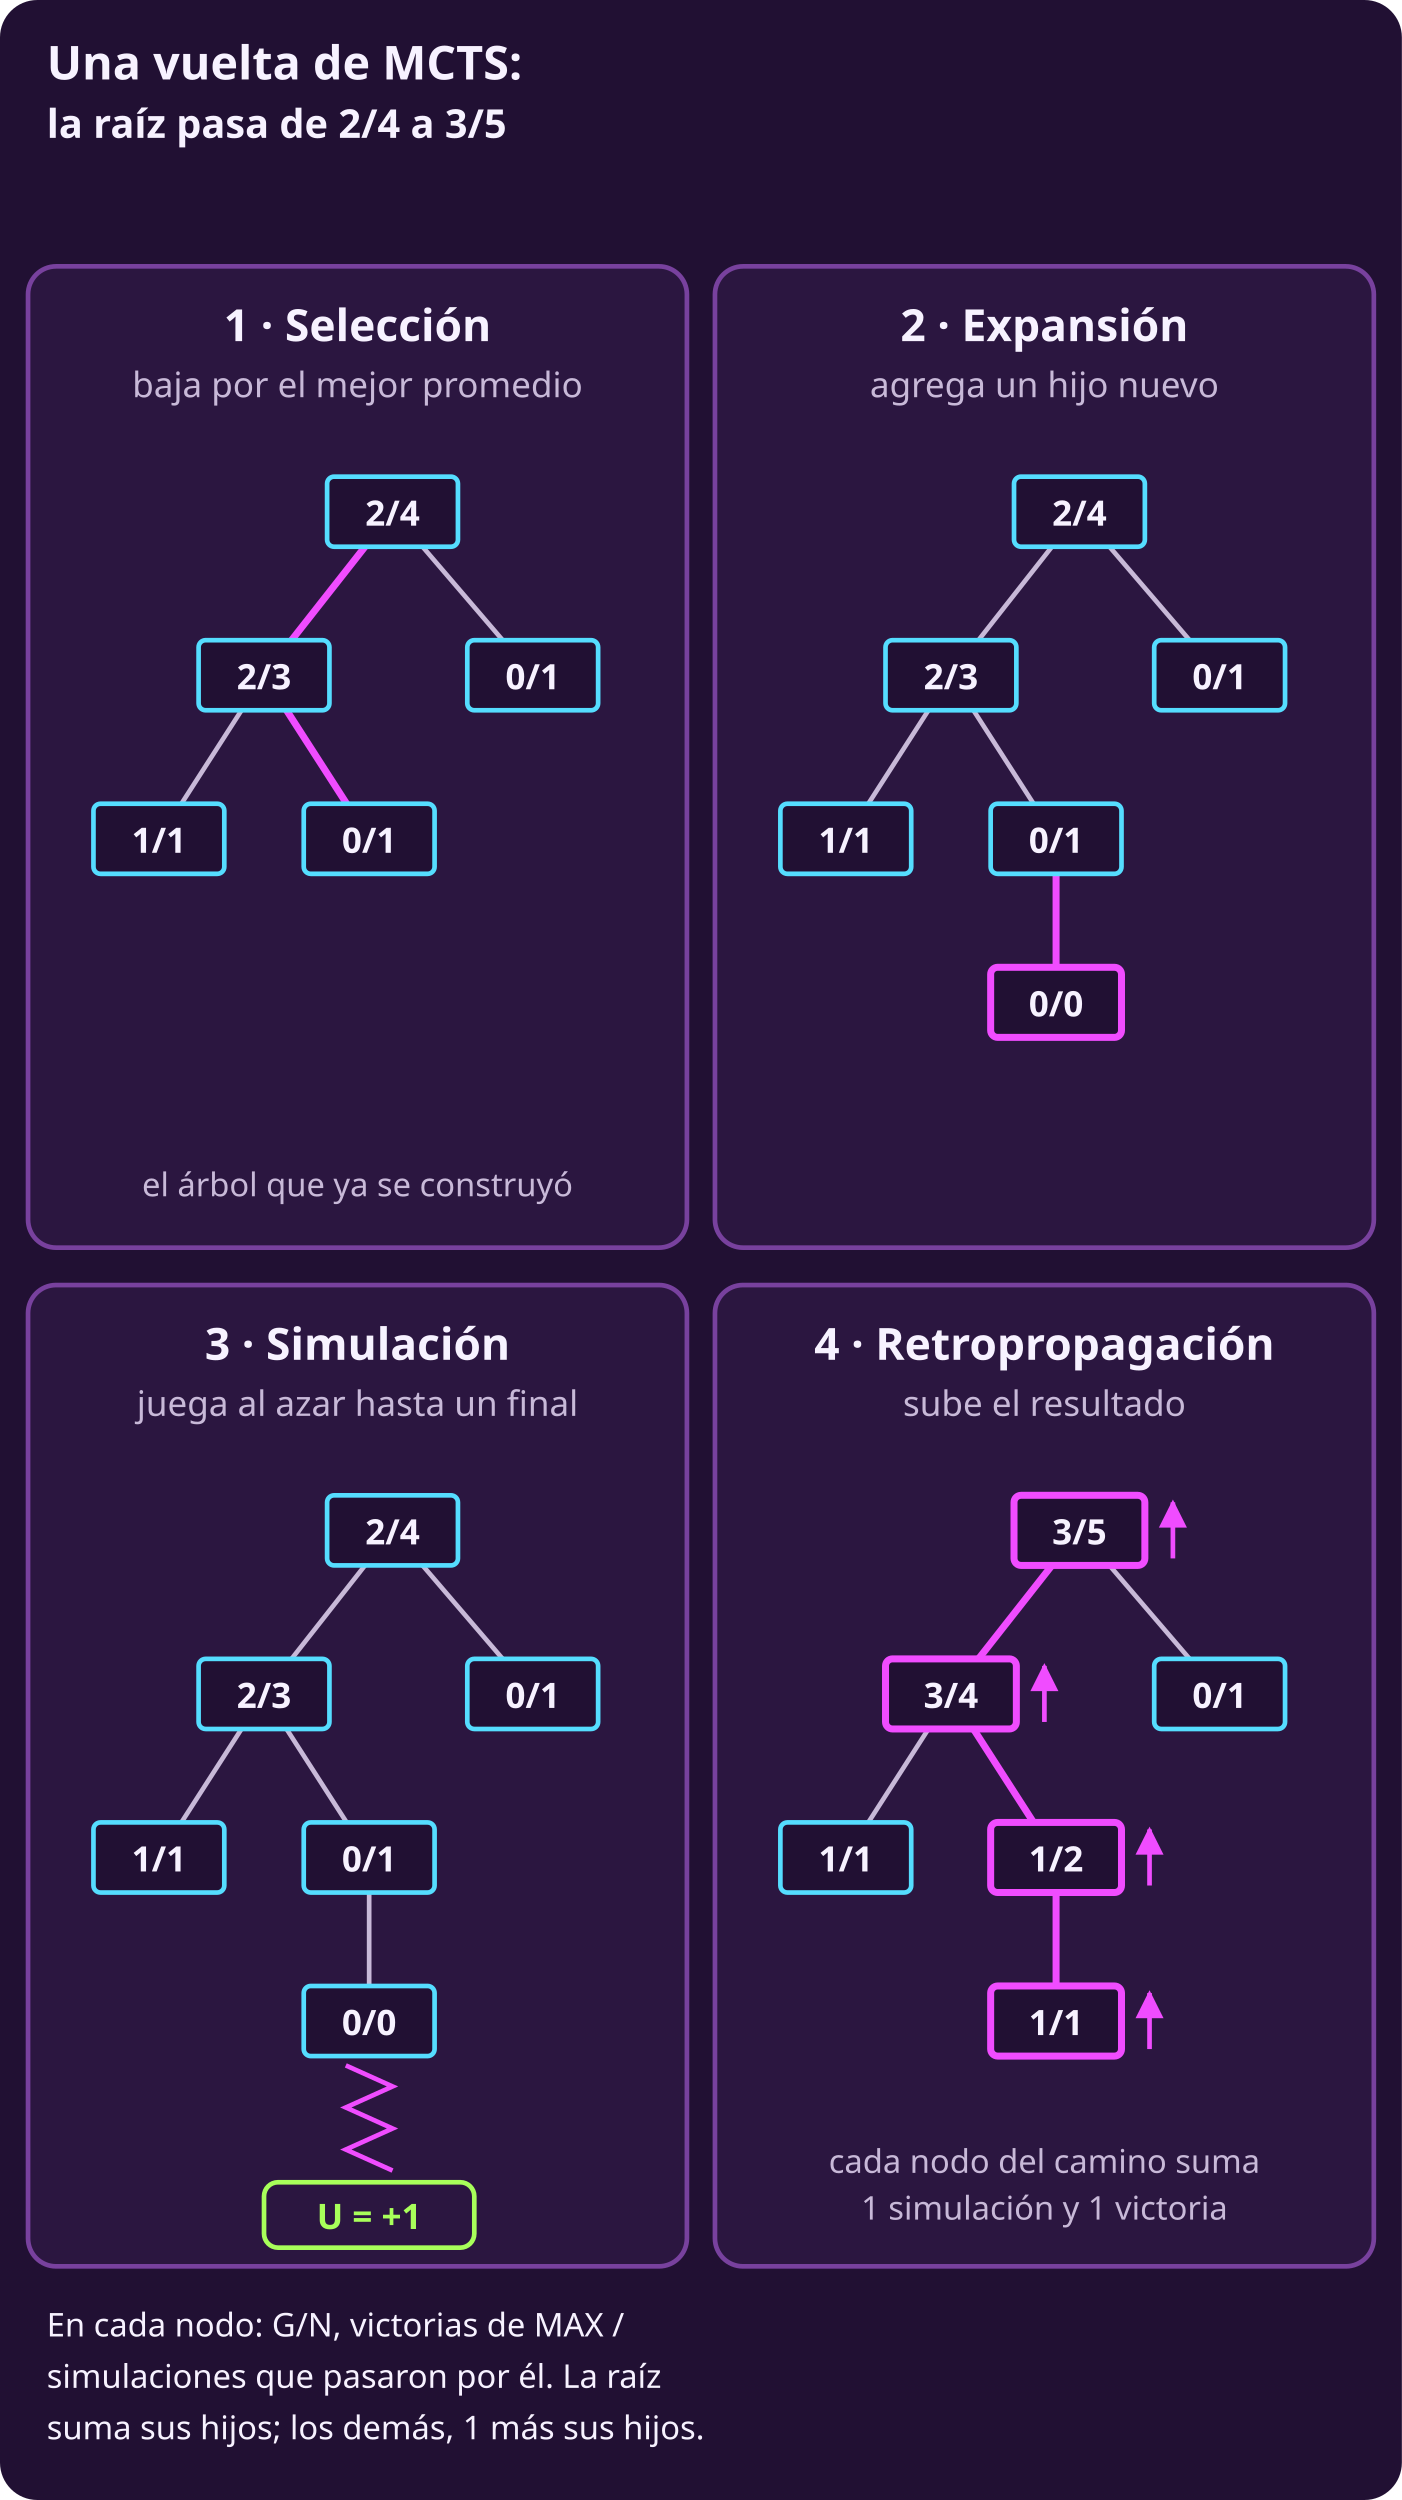
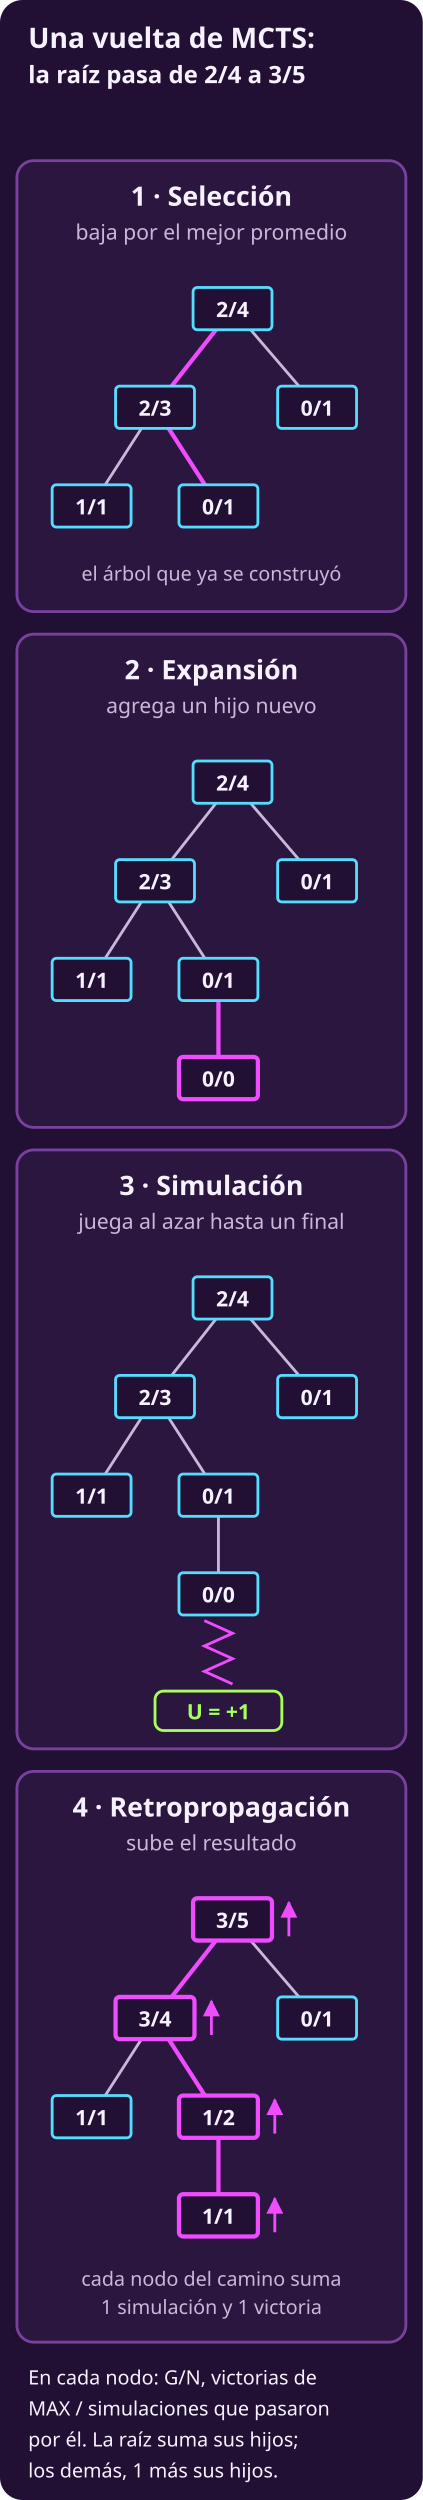
- <svg xmlns="http://www.w3.org/2000/svg" width="600" height="1070" viewBox="0 0 600 1070" role="img" aria-label="Cuatro paneles con el mismo árbol; cada nodo dice G/N: victorias de MAX entre simulaciones que pasaron por él. La raíz no simula: sus cuentas son la suma de las de sus hijos; cada otro nodo, su propia simulación más las de sus hijos. 1, selección: desde la raíz, 2/4, se baja por el camino resaltado eligiendo en cada nodo al hijo de mejor promedio para quien mueve ahí: MAX en la raíz elige 2/3; MIN en ese nodo elige 0/1, donde MAX ganó menos. 2, expansión: se agrega un hijo nuevo, 0/0. 3, simulación: desde ese hijo se juega una partida al azar hasta un final, que aquí gana MAX, U = +1. 4, retropropagación: cada nodo del camino suma una simulación y, como ganó MAX, una victoria: 2/4 pasa a 3/5, 2/3 pasa a 3/4, 0/1 pasa a 1/2, 0/0 pasa a 1/1.">
-   <rect x="0" y="0" width="600" height="1070" rx="16" fill="#211033" />
+ <svg xmlns="http://www.w3.org/2000/svg" width="300" height="1774" viewBox="0 0 300 1774" role="img" aria-label="Cuatro paneles con el mismo árbol; cada nodo dice G/N: victorias de MAX entre simulaciones que pasaron por él. La raíz no simula: sus cuentas son la suma de las de sus hijos; cada otro nodo, su propia simulación más las de sus hijos. 1, selección: desde la raíz, 2/4, se baja por el camino resaltado eligiendo en cada nodo al hijo de mejor promedio para quien mueve ahí: MAX en la raíz elige 2/3; MIN en ese nodo elige 0/1, donde MAX ganó menos. 2, expansión: se agrega un hijo nuevo, 0/0. 3, simulación: desde ese hijo se juega una partida al azar hasta un final, que aquí gana MAX, U = +1. 4, retropropagación: cada nodo del camino suma una simulación y, como ganó MAX, una victoria: 2/4 pasa a 3/5, 2/3 pasa a 3/4, 0/1 pasa a 1/2, 0/0 pasa a 1/1.">
+   <rect x="0" y="0" width="300" height="1774" rx="16" fill="#211033" />
  <defs>
    <marker id="p" viewBox="0 0 10 10" refX="9" refY="5" markerWidth="6" markerHeight="6" orient="auto-start-reverse">
      <path d="M 0 0 L 10 5 L 0 10 z" fill="#f04cff" />
    </marker>
    <marker id="s" viewBox="0 0 10 10" refX="9" refY="5" markerWidth="6" markerHeight="6" orient="auto-start-reverse">
      <path d="M 0 0 L 10 5 L 0 10 z" fill="#c8b9d8" />
    </marker>
  </defs>
  <text x="20" y="34" fill="#f7f2ff" font-family="system-ui, sans-serif" font-size="20" font-weight="700" text-anchor="start">Una vuelta de MCTS:</text>
  <text x="20" y="59" fill="#f7f2ff" font-family="system-ui, sans-serif" font-size="17" font-weight="700" text-anchor="start">la raíz pasa de 2/4 a 3/5</text>
-   <rect x="12" y="114" width="282" height="420" rx="12" fill="#2b1640" stroke="#78419e" stroke-width="2" />
-   <text x="153.0" y="146" fill="#f7f2ff" font-family="system-ui, sans-serif" font-size="19" font-weight="700" text-anchor="middle">1 · Selección</text>
-   <text x="153.0" y="170" fill="#c8b9d8" font-family="system-ui, sans-serif" font-size="15" font-weight="normal" text-anchor="middle">baja por el mejor promedio</text>
-   <line x1="168.0" y1="219" x2="113.0" y2="289" stroke="#f04cff" stroke-width="3" />
-   <line x1="168.0" y1="219" x2="228.0" y2="289" stroke="#c8b9d8" stroke-width="2" />
-   <line x1="113.0" y1="289" x2="68.0" y2="359" stroke="#c8b9d8" stroke-width="2" />
-   <line x1="113.0" y1="289" x2="158.0" y2="359" stroke="#f04cff" stroke-width="3" />
-   <rect x="140.0" y="204.0" width="56" height="30" rx="3" fill="#211033" stroke="#55ddff" stroke-width="2" />
-   <text x="168.0" y="225" fill="#f7f2ff" font-family="system-ui, sans-serif" font-size="15" font-weight="700" text-anchor="middle">2/4</text>
-   <rect x="85.0" y="274.0" width="56" height="30" rx="3" fill="#211033" stroke="#55ddff" stroke-width="2" />
-   <text x="113.0" y="295" fill="#f7f2ff" font-family="system-ui, sans-serif" font-size="15" font-weight="700" text-anchor="middle">2/3</text>
-   <rect x="200.0" y="274.0" width="56" height="30" rx="3" fill="#211033" stroke="#55ddff" stroke-width="2" />
-   <text x="228.0" y="295" fill="#f7f2ff" font-family="system-ui, sans-serif" font-size="15" font-weight="700" text-anchor="middle">0/1</text>
-   <rect x="40.0" y="344.0" width="56" height="30" rx="3" fill="#211033" stroke="#55ddff" stroke-width="2" />
-   <text x="68.0" y="365" fill="#f7f2ff" font-family="system-ui, sans-serif" font-size="15" font-weight="700" text-anchor="middle">1/1</text>
-   <rect x="130.0" y="344.0" width="56" height="30" rx="3" fill="#211033" stroke="#55ddff" stroke-width="2" />
-   <text x="158.0" y="365" fill="#f7f2ff" font-family="system-ui, sans-serif" font-size="15" font-weight="700" text-anchor="middle">0/1</text>
-   <text x="153.0" y="512" fill="#c8b9d8" font-family="system-ui, sans-serif" font-size="14" font-weight="normal" text-anchor="middle">el árbol que ya se construyó</text>
-   <rect x="306" y="114" width="282" height="420" rx="12" fill="#2b1640" stroke="#78419e" stroke-width="2" />
-   <text x="447.0" y="146" fill="#f7f2ff" font-family="system-ui, sans-serif" font-size="19" font-weight="700" text-anchor="middle">2 · Expansión</text>
-   <text x="447.0" y="170" fill="#c8b9d8" font-family="system-ui, sans-serif" font-size="15" font-weight="normal" text-anchor="middle">agrega un hijo nuevo</text>
-   <line x1="462.0" y1="219" x2="407.0" y2="289" stroke="#c8b9d8" stroke-width="2" />
-   <line x1="462.0" y1="219" x2="522.0" y2="289" stroke="#c8b9d8" stroke-width="2" />
-   <line x1="407.0" y1="289" x2="362.0" y2="359" stroke="#c8b9d8" stroke-width="2" />
-   <line x1="407.0" y1="289" x2="452.0" y2="359" stroke="#c8b9d8" stroke-width="2" />
-   <line x1="452.0" y1="359" x2="452.0" y2="429" stroke="#f04cff" stroke-width="3" />
-   <rect x="434.0" y="204.0" width="56" height="30" rx="3" fill="#211033" stroke="#55ddff" stroke-width="2" />
-   <text x="462.0" y="225" fill="#f7f2ff" font-family="system-ui, sans-serif" font-size="15" font-weight="700" text-anchor="middle">2/4</text>
-   <rect x="379.0" y="274.0" width="56" height="30" rx="3" fill="#211033" stroke="#55ddff" stroke-width="2" />
-   <text x="407.0" y="295" fill="#f7f2ff" font-family="system-ui, sans-serif" font-size="15" font-weight="700" text-anchor="middle">2/3</text>
-   <rect x="494.0" y="274.0" width="56" height="30" rx="3" fill="#211033" stroke="#55ddff" stroke-width="2" />
-   <text x="522.0" y="295" fill="#f7f2ff" font-family="system-ui, sans-serif" font-size="15" font-weight="700" text-anchor="middle">0/1</text>
-   <rect x="334.0" y="344.0" width="56" height="30" rx="3" fill="#211033" stroke="#55ddff" stroke-width="2" />
-   <text x="362.0" y="365" fill="#f7f2ff" font-family="system-ui, sans-serif" font-size="15" font-weight="700" text-anchor="middle">1/1</text>
-   <rect x="424.0" y="344.0" width="56" height="30" rx="3" fill="#211033" stroke="#55ddff" stroke-width="2" />
-   <text x="452.0" y="365" fill="#f7f2ff" font-family="system-ui, sans-serif" font-size="15" font-weight="700" text-anchor="middle">0/1</text>
-   <rect x="424.0" y="414.0" width="56" height="30" rx="3" fill="#211033" stroke="#f04cff" stroke-width="3" />
-   <text x="452.0" y="435" fill="#f7f2ff" font-family="system-ui, sans-serif" font-size="15" font-weight="700" text-anchor="middle">0/0</text>
-   <rect x="12" y="550" width="282" height="420" rx="12" fill="#2b1640" stroke="#78419e" stroke-width="2" />
-   <text x="153.0" y="582" fill="#f7f2ff" font-family="system-ui, sans-serif" font-size="19" font-weight="700" text-anchor="middle">3 · Simulación</text>
-   <text x="153.0" y="606" fill="#c8b9d8" font-family="system-ui, sans-serif" font-size="15" font-weight="normal" text-anchor="middle">juega al azar hasta un final</text>
-   <line x1="168.0" y1="655" x2="113.0" y2="725" stroke="#c8b9d8" stroke-width="2" />
-   <line x1="168.0" y1="655" x2="228.0" y2="725" stroke="#c8b9d8" stroke-width="2" />
-   <line x1="113.0" y1="725" x2="68.0" y2="795" stroke="#c8b9d8" stroke-width="2" />
-   <line x1="113.0" y1="725" x2="158.0" y2="795" stroke="#c8b9d8" stroke-width="2" />
-   <line x1="158.0" y1="795" x2="158.0" y2="865" stroke="#c8b9d8" stroke-width="2" />
-   <rect x="140.0" y="640.0" width="56" height="30" rx="3" fill="#211033" stroke="#55ddff" stroke-width="2" />
-   <text x="168.0" y="661" fill="#f7f2ff" font-family="system-ui, sans-serif" font-size="15" font-weight="700" text-anchor="middle">2/4</text>
-   <rect x="85.0" y="710.0" width="56" height="30" rx="3" fill="#211033" stroke="#55ddff" stroke-width="2" />
-   <text x="113.0" y="731" fill="#f7f2ff" font-family="system-ui, sans-serif" font-size="15" font-weight="700" text-anchor="middle">2/3</text>
-   <rect x="200.0" y="710.0" width="56" height="30" rx="3" fill="#211033" stroke="#55ddff" stroke-width="2" />
-   <text x="228.0" y="731" fill="#f7f2ff" font-family="system-ui, sans-serif" font-size="15" font-weight="700" text-anchor="middle">0/1</text>
-   <rect x="40.0" y="780.0" width="56" height="30" rx="3" fill="#211033" stroke="#55ddff" stroke-width="2" />
-   <text x="68.0" y="801" fill="#f7f2ff" font-family="system-ui, sans-serif" font-size="15" font-weight="700" text-anchor="middle">1/1</text>
-   <rect x="130.0" y="780.0" width="56" height="30" rx="3" fill="#211033" stroke="#55ddff" stroke-width="2" />
-   <text x="158.0" y="801" fill="#f7f2ff" font-family="system-ui, sans-serif" font-size="15" font-weight="700" text-anchor="middle">0/1</text>
-   <rect x="130.0" y="850.0" width="56" height="30" rx="3" fill="#211033" stroke="#55ddff" stroke-width="2" />
-   <text x="158.0" y="871" fill="#f7f2ff" font-family="system-ui, sans-serif" font-size="15" font-weight="700" text-anchor="middle">0/0</text>
-   <polyline points="148,884 168,893 148,902 168,911 148,920 168,929" fill="none" stroke="#f04cff" stroke-width="2" />
-   <rect x="113.0" y="934.0" width="90" height="28" rx="6" fill="none" stroke="#a8ff5a" stroke-width="2" />
-   <text x="158.0" y="954.0" fill="#a8ff5a" font-family="system-ui, sans-serif" font-size="15" font-weight="700" text-anchor="middle">U = +1</text>
-   <rect x="306" y="550" width="282" height="420" rx="12" fill="#2b1640" stroke="#78419e" stroke-width="2" />
-   <text x="447.0" y="582" fill="#f7f2ff" font-family="system-ui, sans-serif" font-size="19" font-weight="700" text-anchor="middle">4 · Retropropagación</text>
-   <text x="447.0" y="606" fill="#c8b9d8" font-family="system-ui, sans-serif" font-size="15" font-weight="normal" text-anchor="middle">sube el resultado</text>
-   <line x1="462.0" y1="655" x2="407.0" y2="725" stroke="#f04cff" stroke-width="3" />
-   <line x1="462.0" y1="655" x2="522.0" y2="725" stroke="#c8b9d8" stroke-width="2" />
-   <line x1="407.0" y1="725" x2="362.0" y2="795" stroke="#c8b9d8" stroke-width="2" />
-   <line x1="407.0" y1="725" x2="452.0" y2="795" stroke="#f04cff" stroke-width="3" />
-   <line x1="452.0" y1="795" x2="452.0" y2="865" stroke="#f04cff" stroke-width="3" />
-   <rect x="434.0" y="640.0" width="56" height="30" rx="3" fill="#211033" stroke="#f04cff" stroke-width="3" />
-   <text x="462.0" y="661" fill="#f7f2ff" font-family="system-ui, sans-serif" font-size="15" font-weight="700" text-anchor="middle">3/5</text>
-   <rect x="379.0" y="710.0" width="56" height="30" rx="3" fill="#211033" stroke="#f04cff" stroke-width="3" />
-   <text x="407.0" y="731" fill="#f7f2ff" font-family="system-ui, sans-serif" font-size="15" font-weight="700" text-anchor="middle">3/4</text>
-   <rect x="494.0" y="710.0" width="56" height="30" rx="3" fill="#211033" stroke="#55ddff" stroke-width="2" />
-   <text x="522.0" y="731" fill="#f7f2ff" font-family="system-ui, sans-serif" font-size="15" font-weight="700" text-anchor="middle">0/1</text>
-   <rect x="334.0" y="780.0" width="56" height="30" rx="3" fill="#211033" stroke="#55ddff" stroke-width="2" />
-   <text x="362.0" y="801" fill="#f7f2ff" font-family="system-ui, sans-serif" font-size="15" font-weight="700" text-anchor="middle">1/1</text>
-   <rect x="424.0" y="780.0" width="56" height="30" rx="3" fill="#211033" stroke="#f04cff" stroke-width="3" />
-   <text x="452.0" y="801" fill="#f7f2ff" font-family="system-ui, sans-serif" font-size="15" font-weight="700" text-anchor="middle">1/2</text>
-   <rect x="424.0" y="850.0" width="56" height="30" rx="3" fill="#211033" stroke="#f04cff" stroke-width="3" />
-   <text x="452.0" y="871" fill="#f7f2ff" font-family="system-ui, sans-serif" font-size="15" font-weight="700" text-anchor="middle">1/1</text>
-   <line x1="492.0" y1="877" x2="492.0" y2="853" stroke="#f04cff" stroke-width="2" marker-end="url(#p)" />
-   <line x1="492.0" y1="807" x2="492.0" y2="783" stroke="#f04cff" stroke-width="2" marker-end="url(#p)" />
-   <line x1="447.0" y1="737" x2="447.0" y2="713" stroke="#f04cff" stroke-width="2" marker-end="url(#p)" />
-   <line x1="502.0" y1="667" x2="502.0" y2="643" stroke="#f04cff" stroke-width="2" marker-end="url(#p)" />
-   <text x="447.0" y="930" fill="#c8b9d8" font-family="system-ui, sans-serif" font-size="14" font-weight="normal" text-anchor="middle">cada nodo del camino suma</text>
-   <text x="447.0" y="950" fill="#c8b9d8" font-family="system-ui, sans-serif" font-size="14" font-weight="normal" text-anchor="middle">1 simulación y 1 victoria</text>
-   <text x="20" y="1000" fill="#f7f2ff" font-family="system-ui, sans-serif" font-size="14" font-weight="normal" text-anchor="start">En cada nodo: G/N, victorias de MAX /</text>
-   <text x="20" y="1022" fill="#f7f2ff" font-family="system-ui, sans-serif" font-size="14" font-weight="normal" text-anchor="start">simulaciones que pasaron por él. La raíz</text>
-   <text x="20" y="1044" fill="#f7f2ff" font-family="system-ui, sans-serif" font-size="14" font-weight="normal" text-anchor="start">suma sus hijos; los demás, 1 más sus hijos.</text>
+   <rect x="12" y="114" width="276" height="320" rx="12" fill="#2b1640" stroke="#78419e" stroke-width="2" />
+   <text x="150.0" y="146" fill="#f7f2ff" font-family="system-ui, sans-serif" font-size="19" font-weight="700" text-anchor="middle">1 · Selección</text>
+   <text x="150.0" y="170" fill="#c8b9d8" font-family="system-ui, sans-serif" font-size="15" font-weight="normal" text-anchor="middle">baja por el mejor promedio</text>
+   <line x1="165.0" y1="219" x2="110.0" y2="289" stroke="#f04cff" stroke-width="3" />
+   <line x1="165.0" y1="219" x2="225.0" y2="289" stroke="#c8b9d8" stroke-width="2" />
+   <line x1="110.0" y1="289" x2="65.0" y2="359" stroke="#c8b9d8" stroke-width="2" />
+   <line x1="110.0" y1="289" x2="155.0" y2="359" stroke="#f04cff" stroke-width="3" />
+   <rect x="137.0" y="204.0" width="56" height="30" rx="3" fill="#211033" stroke="#55ddff" stroke-width="2" />
+   <text x="165.0" y="225" fill="#f7f2ff" font-family="system-ui, sans-serif" font-size="15" font-weight="700" text-anchor="middle">2/4</text>
+   <rect x="82.0" y="274.0" width="56" height="30" rx="3" fill="#211033" stroke="#55ddff" stroke-width="2" />
+   <text x="110.0" y="295" fill="#f7f2ff" font-family="system-ui, sans-serif" font-size="15" font-weight="700" text-anchor="middle">2/3</text>
+   <rect x="197.0" y="274.0" width="56" height="30" rx="3" fill="#211033" stroke="#55ddff" stroke-width="2" />
+   <text x="225.0" y="295" fill="#f7f2ff" font-family="system-ui, sans-serif" font-size="15" font-weight="700" text-anchor="middle">0/1</text>
+   <rect x="37.0" y="344.0" width="56" height="30" rx="3" fill="#211033" stroke="#55ddff" stroke-width="2" />
+   <text x="65.0" y="365" fill="#f7f2ff" font-family="system-ui, sans-serif" font-size="15" font-weight="700" text-anchor="middle">1/1</text>
+   <rect x="127.0" y="344.0" width="56" height="30" rx="3" fill="#211033" stroke="#55ddff" stroke-width="2" />
+   <text x="155.0" y="365" fill="#f7f2ff" font-family="system-ui, sans-serif" font-size="15" font-weight="700" text-anchor="middle">0/1</text>
+   <text x="150.0" y="412" fill="#c8b9d8" font-family="system-ui, sans-serif" font-size="14" font-weight="normal" text-anchor="middle">el árbol que ya se construyó</text>
+   <rect x="12" y="450" width="276" height="350" rx="12" fill="#2b1640" stroke="#78419e" stroke-width="2" />
+   <text x="150.0" y="482" fill="#f7f2ff" font-family="system-ui, sans-serif" font-size="19" font-weight="700" text-anchor="middle">2 · Expansión</text>
+   <text x="150.0" y="506" fill="#c8b9d8" font-family="system-ui, sans-serif" font-size="15" font-weight="normal" text-anchor="middle">agrega un hijo nuevo</text>
+   <line x1="165.0" y1="555" x2="110.0" y2="625" stroke="#c8b9d8" stroke-width="2" />
+   <line x1="165.0" y1="555" x2="225.0" y2="625" stroke="#c8b9d8" stroke-width="2" />
+   <line x1="110.0" y1="625" x2="65.0" y2="695" stroke="#c8b9d8" stroke-width="2" />
+   <line x1="110.0" y1="625" x2="155.0" y2="695" stroke="#c8b9d8" stroke-width="2" />
+   <line x1="155.0" y1="695" x2="155.0" y2="765" stroke="#f04cff" stroke-width="3" />
+   <rect x="137.0" y="540.0" width="56" height="30" rx="3" fill="#211033" stroke="#55ddff" stroke-width="2" />
+   <text x="165.0" y="561" fill="#f7f2ff" font-family="system-ui, sans-serif" font-size="15" font-weight="700" text-anchor="middle">2/4</text>
+   <rect x="82.0" y="610.0" width="56" height="30" rx="3" fill="#211033" stroke="#55ddff" stroke-width="2" />
+   <text x="110.0" y="631" fill="#f7f2ff" font-family="system-ui, sans-serif" font-size="15" font-weight="700" text-anchor="middle">2/3</text>
+   <rect x="197.0" y="610.0" width="56" height="30" rx="3" fill="#211033" stroke="#55ddff" stroke-width="2" />
+   <text x="225.0" y="631" fill="#f7f2ff" font-family="system-ui, sans-serif" font-size="15" font-weight="700" text-anchor="middle">0/1</text>
+   <rect x="37.0" y="680.0" width="56" height="30" rx="3" fill="#211033" stroke="#55ddff" stroke-width="2" />
+   <text x="65.0" y="701" fill="#f7f2ff" font-family="system-ui, sans-serif" font-size="15" font-weight="700" text-anchor="middle">1/1</text>
+   <rect x="127.0" y="680.0" width="56" height="30" rx="3" fill="#211033" stroke="#55ddff" stroke-width="2" />
+   <text x="155.0" y="701" fill="#f7f2ff" font-family="system-ui, sans-serif" font-size="15" font-weight="700" text-anchor="middle">0/1</text>
+   <rect x="127.0" y="750.0" width="56" height="30" rx="3" fill="#211033" stroke="#f04cff" stroke-width="3" />
+   <text x="155.0" y="771" fill="#f7f2ff" font-family="system-ui, sans-serif" font-size="15" font-weight="700" text-anchor="middle">0/0</text>
+   <rect x="12" y="816" width="276" height="425" rx="12" fill="#2b1640" stroke="#78419e" stroke-width="2" />
+   <text x="150.0" y="848" fill="#f7f2ff" font-family="system-ui, sans-serif" font-size="19" font-weight="700" text-anchor="middle">3 · Simulación</text>
+   <text x="150.0" y="872" fill="#c8b9d8" font-family="system-ui, sans-serif" font-size="15" font-weight="normal" text-anchor="middle">juega al azar hasta un final</text>
+   <line x1="165.0" y1="921" x2="110.0" y2="991" stroke="#c8b9d8" stroke-width="2" />
+   <line x1="165.0" y1="921" x2="225.0" y2="991" stroke="#c8b9d8" stroke-width="2" />
+   <line x1="110.0" y1="991" x2="65.0" y2="1061" stroke="#c8b9d8" stroke-width="2" />
+   <line x1="110.0" y1="991" x2="155.0" y2="1061" stroke="#c8b9d8" stroke-width="2" />
+   <line x1="155.0" y1="1061" x2="155.0" y2="1131" stroke="#c8b9d8" stroke-width="2" />
+   <rect x="137.0" y="906.0" width="56" height="30" rx="3" fill="#211033" stroke="#55ddff" stroke-width="2" />
+   <text x="165.0" y="927" fill="#f7f2ff" font-family="system-ui, sans-serif" font-size="15" font-weight="700" text-anchor="middle">2/4</text>
+   <rect x="82.0" y="976.0" width="56" height="30" rx="3" fill="#211033" stroke="#55ddff" stroke-width="2" />
+   <text x="110.0" y="997" fill="#f7f2ff" font-family="system-ui, sans-serif" font-size="15" font-weight="700" text-anchor="middle">2/3</text>
+   <rect x="197.0" y="976.0" width="56" height="30" rx="3" fill="#211033" stroke="#55ddff" stroke-width="2" />
+   <text x="225.0" y="997" fill="#f7f2ff" font-family="system-ui, sans-serif" font-size="15" font-weight="700" text-anchor="middle">0/1</text>
+   <rect x="37.0" y="1046.0" width="56" height="30" rx="3" fill="#211033" stroke="#55ddff" stroke-width="2" />
+   <text x="65.0" y="1067" fill="#f7f2ff" font-family="system-ui, sans-serif" font-size="15" font-weight="700" text-anchor="middle">1/1</text>
+   <rect x="127.0" y="1046.0" width="56" height="30" rx="3" fill="#211033" stroke="#55ddff" stroke-width="2" />
+   <text x="155.0" y="1067" fill="#f7f2ff" font-family="system-ui, sans-serif" font-size="15" font-weight="700" text-anchor="middle">0/1</text>
+   <rect x="127.0" y="1116.0" width="56" height="30" rx="3" fill="#211033" stroke="#55ddff" stroke-width="2" />
+   <text x="155.0" y="1137" fill="#f7f2ff" font-family="system-ui, sans-serif" font-size="15" font-weight="700" text-anchor="middle">0/0</text>
+   <polyline points="145,1150 165,1159 145,1168 165,1177 145,1186 165,1195" fill="none" stroke="#f04cff" stroke-width="2" />
+   <rect x="110.0" y="1200.0" width="90" height="28" rx="6" fill="none" stroke="#a8ff5a" stroke-width="2" />
+   <text x="155.0" y="1220.0" fill="#a8ff5a" font-family="system-ui, sans-serif" font-size="15" font-weight="700" text-anchor="middle">U = +1</text>
+   <rect x="12" y="1257" width="276" height="405" rx="12" fill="#2b1640" stroke="#78419e" stroke-width="2" />
+   <text x="150.0" y="1289" fill="#f7f2ff" font-family="system-ui, sans-serif" font-size="19" font-weight="700" text-anchor="middle">4 · Retropropagación</text>
+   <text x="150.0" y="1313" fill="#c8b9d8" font-family="system-ui, sans-serif" font-size="15" font-weight="normal" text-anchor="middle">sube el resultado</text>
+   <line x1="165.0" y1="1362" x2="110.0" y2="1432" stroke="#f04cff" stroke-width="3" />
+   <line x1="165.0" y1="1362" x2="225.0" y2="1432" stroke="#c8b9d8" stroke-width="2" />
+   <line x1="110.0" y1="1432" x2="65.0" y2="1502" stroke="#c8b9d8" stroke-width="2" />
+   <line x1="110.0" y1="1432" x2="155.0" y2="1502" stroke="#f04cff" stroke-width="3" />
+   <line x1="155.0" y1="1502" x2="155.0" y2="1572" stroke="#f04cff" stroke-width="3" />
+   <rect x="137.0" y="1347.0" width="56" height="30" rx="3" fill="#211033" stroke="#f04cff" stroke-width="3" />
+   <text x="165.0" y="1368" fill="#f7f2ff" font-family="system-ui, sans-serif" font-size="15" font-weight="700" text-anchor="middle">3/5</text>
+   <rect x="82.0" y="1417.0" width="56" height="30" rx="3" fill="#211033" stroke="#f04cff" stroke-width="3" />
+   <text x="110.0" y="1438" fill="#f7f2ff" font-family="system-ui, sans-serif" font-size="15" font-weight="700" text-anchor="middle">3/4</text>
+   <rect x="197.0" y="1417.0" width="56" height="30" rx="3" fill="#211033" stroke="#55ddff" stroke-width="2" />
+   <text x="225.0" y="1438" fill="#f7f2ff" font-family="system-ui, sans-serif" font-size="15" font-weight="700" text-anchor="middle">0/1</text>
+   <rect x="37.0" y="1487.0" width="56" height="30" rx="3" fill="#211033" stroke="#55ddff" stroke-width="2" />
+   <text x="65.0" y="1508" fill="#f7f2ff" font-family="system-ui, sans-serif" font-size="15" font-weight="700" text-anchor="middle">1/1</text>
+   <rect x="127.0" y="1487.0" width="56" height="30" rx="3" fill="#211033" stroke="#f04cff" stroke-width="3" />
+   <text x="155.0" y="1508" fill="#f7f2ff" font-family="system-ui, sans-serif" font-size="15" font-weight="700" text-anchor="middle">1/2</text>
+   <rect x="127.0" y="1557.0" width="56" height="30" rx="3" fill="#211033" stroke="#f04cff" stroke-width="3" />
+   <text x="155.0" y="1578" fill="#f7f2ff" font-family="system-ui, sans-serif" font-size="15" font-weight="700" text-anchor="middle">1/1</text>
+   <line x1="195.0" y1="1584" x2="195.0" y2="1560" stroke="#f04cff" stroke-width="2" marker-end="url(#p)" />
+   <line x1="195.0" y1="1514" x2="195.0" y2="1490" stroke="#f04cff" stroke-width="2" marker-end="url(#p)" />
+   <line x1="150.0" y1="1444" x2="150.0" y2="1420" stroke="#f04cff" stroke-width="2" marker-end="url(#p)" />
+   <line x1="205.0" y1="1374" x2="205.0" y2="1350" stroke="#f04cff" stroke-width="2" marker-end="url(#p)" />
+   <text x="150.0" y="1622" fill="#c8b9d8" font-family="system-ui, sans-serif" font-size="14" font-weight="normal" text-anchor="middle">cada nodo del camino suma</text>
+   <text x="150.0" y="1642" fill="#c8b9d8" font-family="system-ui, sans-serif" font-size="14" font-weight="normal" text-anchor="middle">1 simulación y 1 victoria</text>
+   <text x="20" y="1692" fill="#f7f2ff" font-family="system-ui, sans-serif" font-size="14" font-weight="normal" text-anchor="start">En cada nodo: G/N, victorias de</text>
+   <text x="20" y="1714" fill="#f7f2ff" font-family="system-ui, sans-serif" font-size="14" font-weight="normal" text-anchor="start">MAX / simulaciones que pasaron</text>
+   <text x="20" y="1736" fill="#f7f2ff" font-family="system-ui, sans-serif" font-size="14" font-weight="normal" text-anchor="start">por él. La raíz suma sus hijos;</text>
+   <text x="20" y="1758" fill="#f7f2ff" font-family="system-ui, sans-serif" font-size="14" font-weight="normal" text-anchor="start">los demás, 1 más sus hijos.</text>
</svg>
